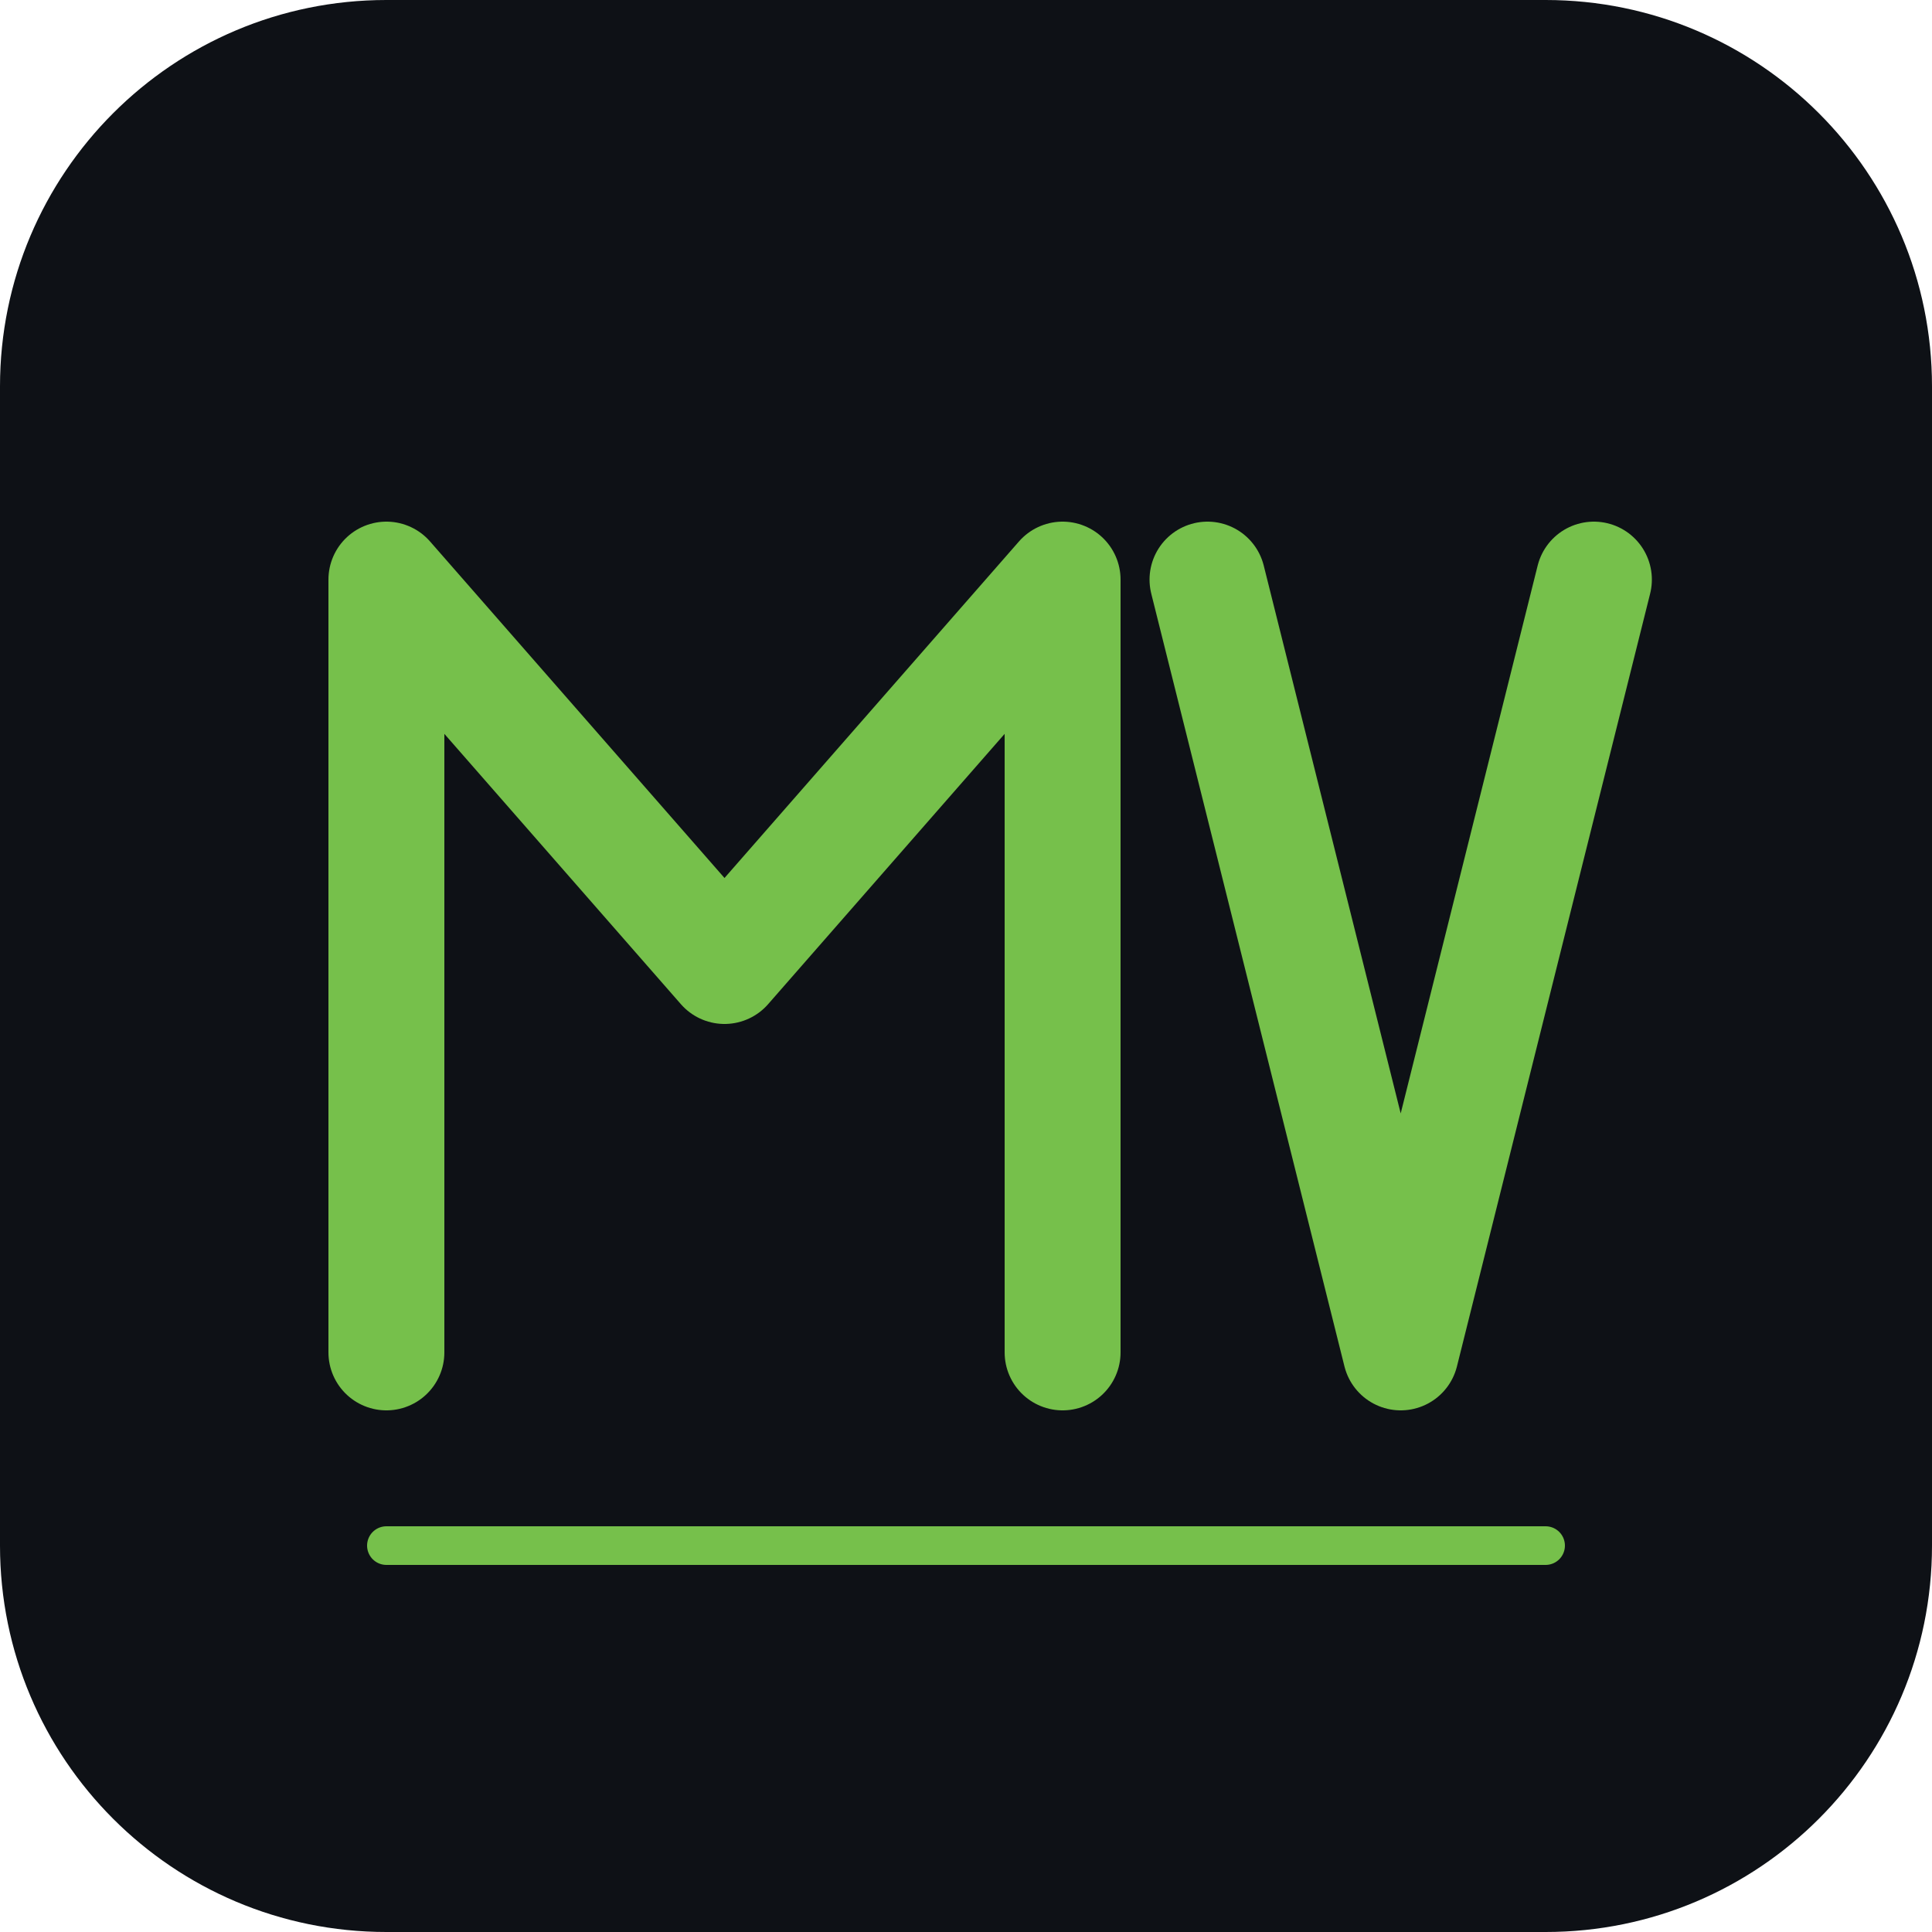
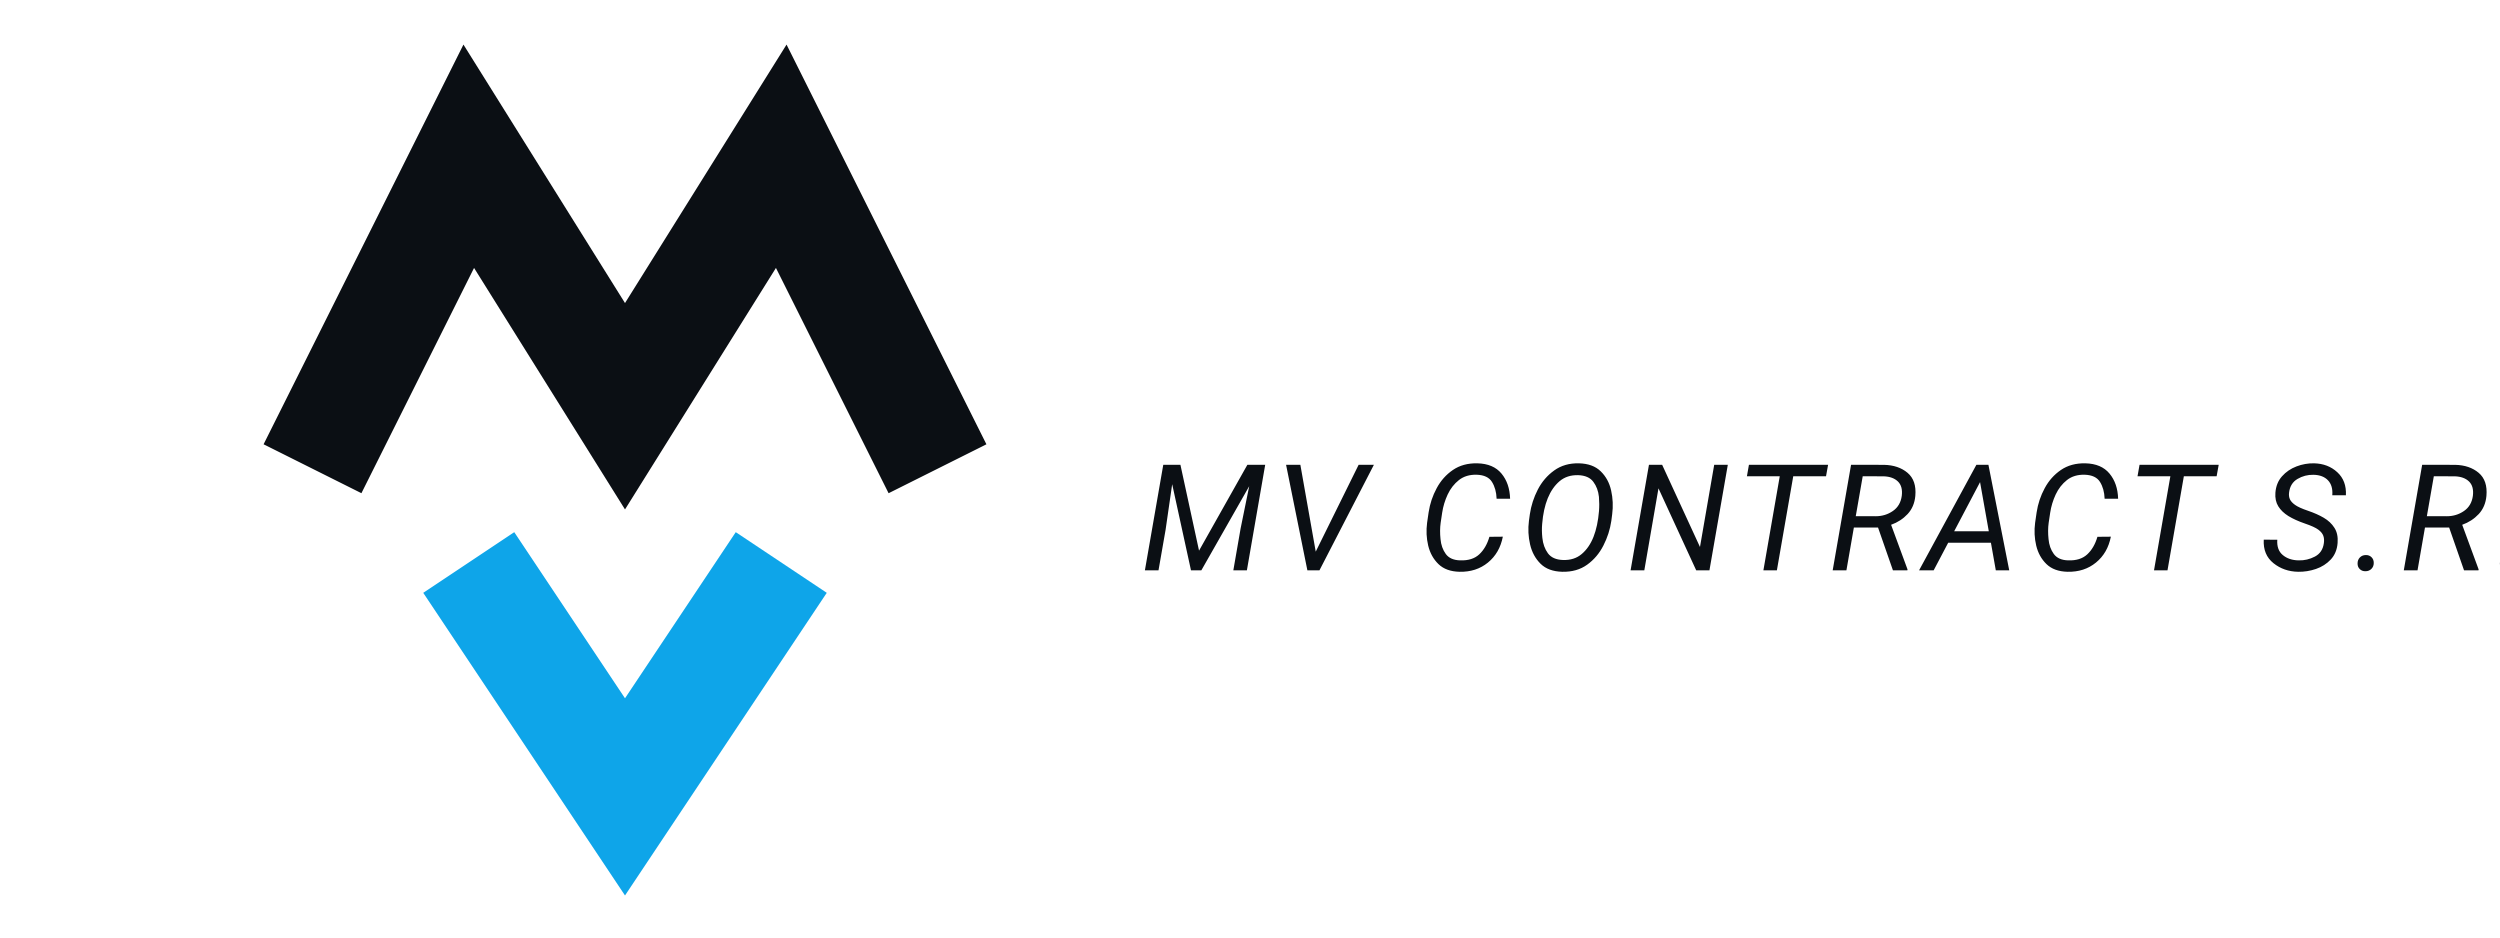
- <svg xmlns="http://www.w3.org/2000/svg" width="200" height="200" viewBox="0 0 200 200" fill="none">
-   <rect width="200" height="200" rx="40" fill="#0E1116" />
-   <path d="M40 140V60L75 100L110 60V140" stroke="#76c04b" stroke-width="12" stroke-linecap="round" stroke-linejoin="round" />
-   <path d="M125 60L145 140L165 60" stroke="#76c04b" stroke-width="12" stroke-linecap="round" stroke-linejoin="round" />
-   <path d="M40 160H160" stroke="#76c04b" stroke-width="4" stroke-linecap="round" />
+ <svg xmlns="http://www.w3.org/2000/svg" width="640" height="240" viewBox="0 0 640 240" fill="none">
+   <path d="M80 120 L120 40 L160 104 L200 40 L240 120" stroke="#0b0f14" stroke-width="28" stroke-linecap="butt" stroke-linejoin="miter" fill="none" />
+   <path d="M120 144 L160 204 L200 144" stroke="#0ea5e9" stroke-width="28" stroke-linecap="butt" stroke-linejoin="miter" fill="none" />
+   <text x="292" y="146" font-family="Outfit, system-ui, -apple-system, Segoe UI, Roboto, Arial, sans-serif" font-size="38" font-style="italic" letter-spacing="2" fill="#0b0f14">MV CONTRACT S.R.L.</text>
</svg>
